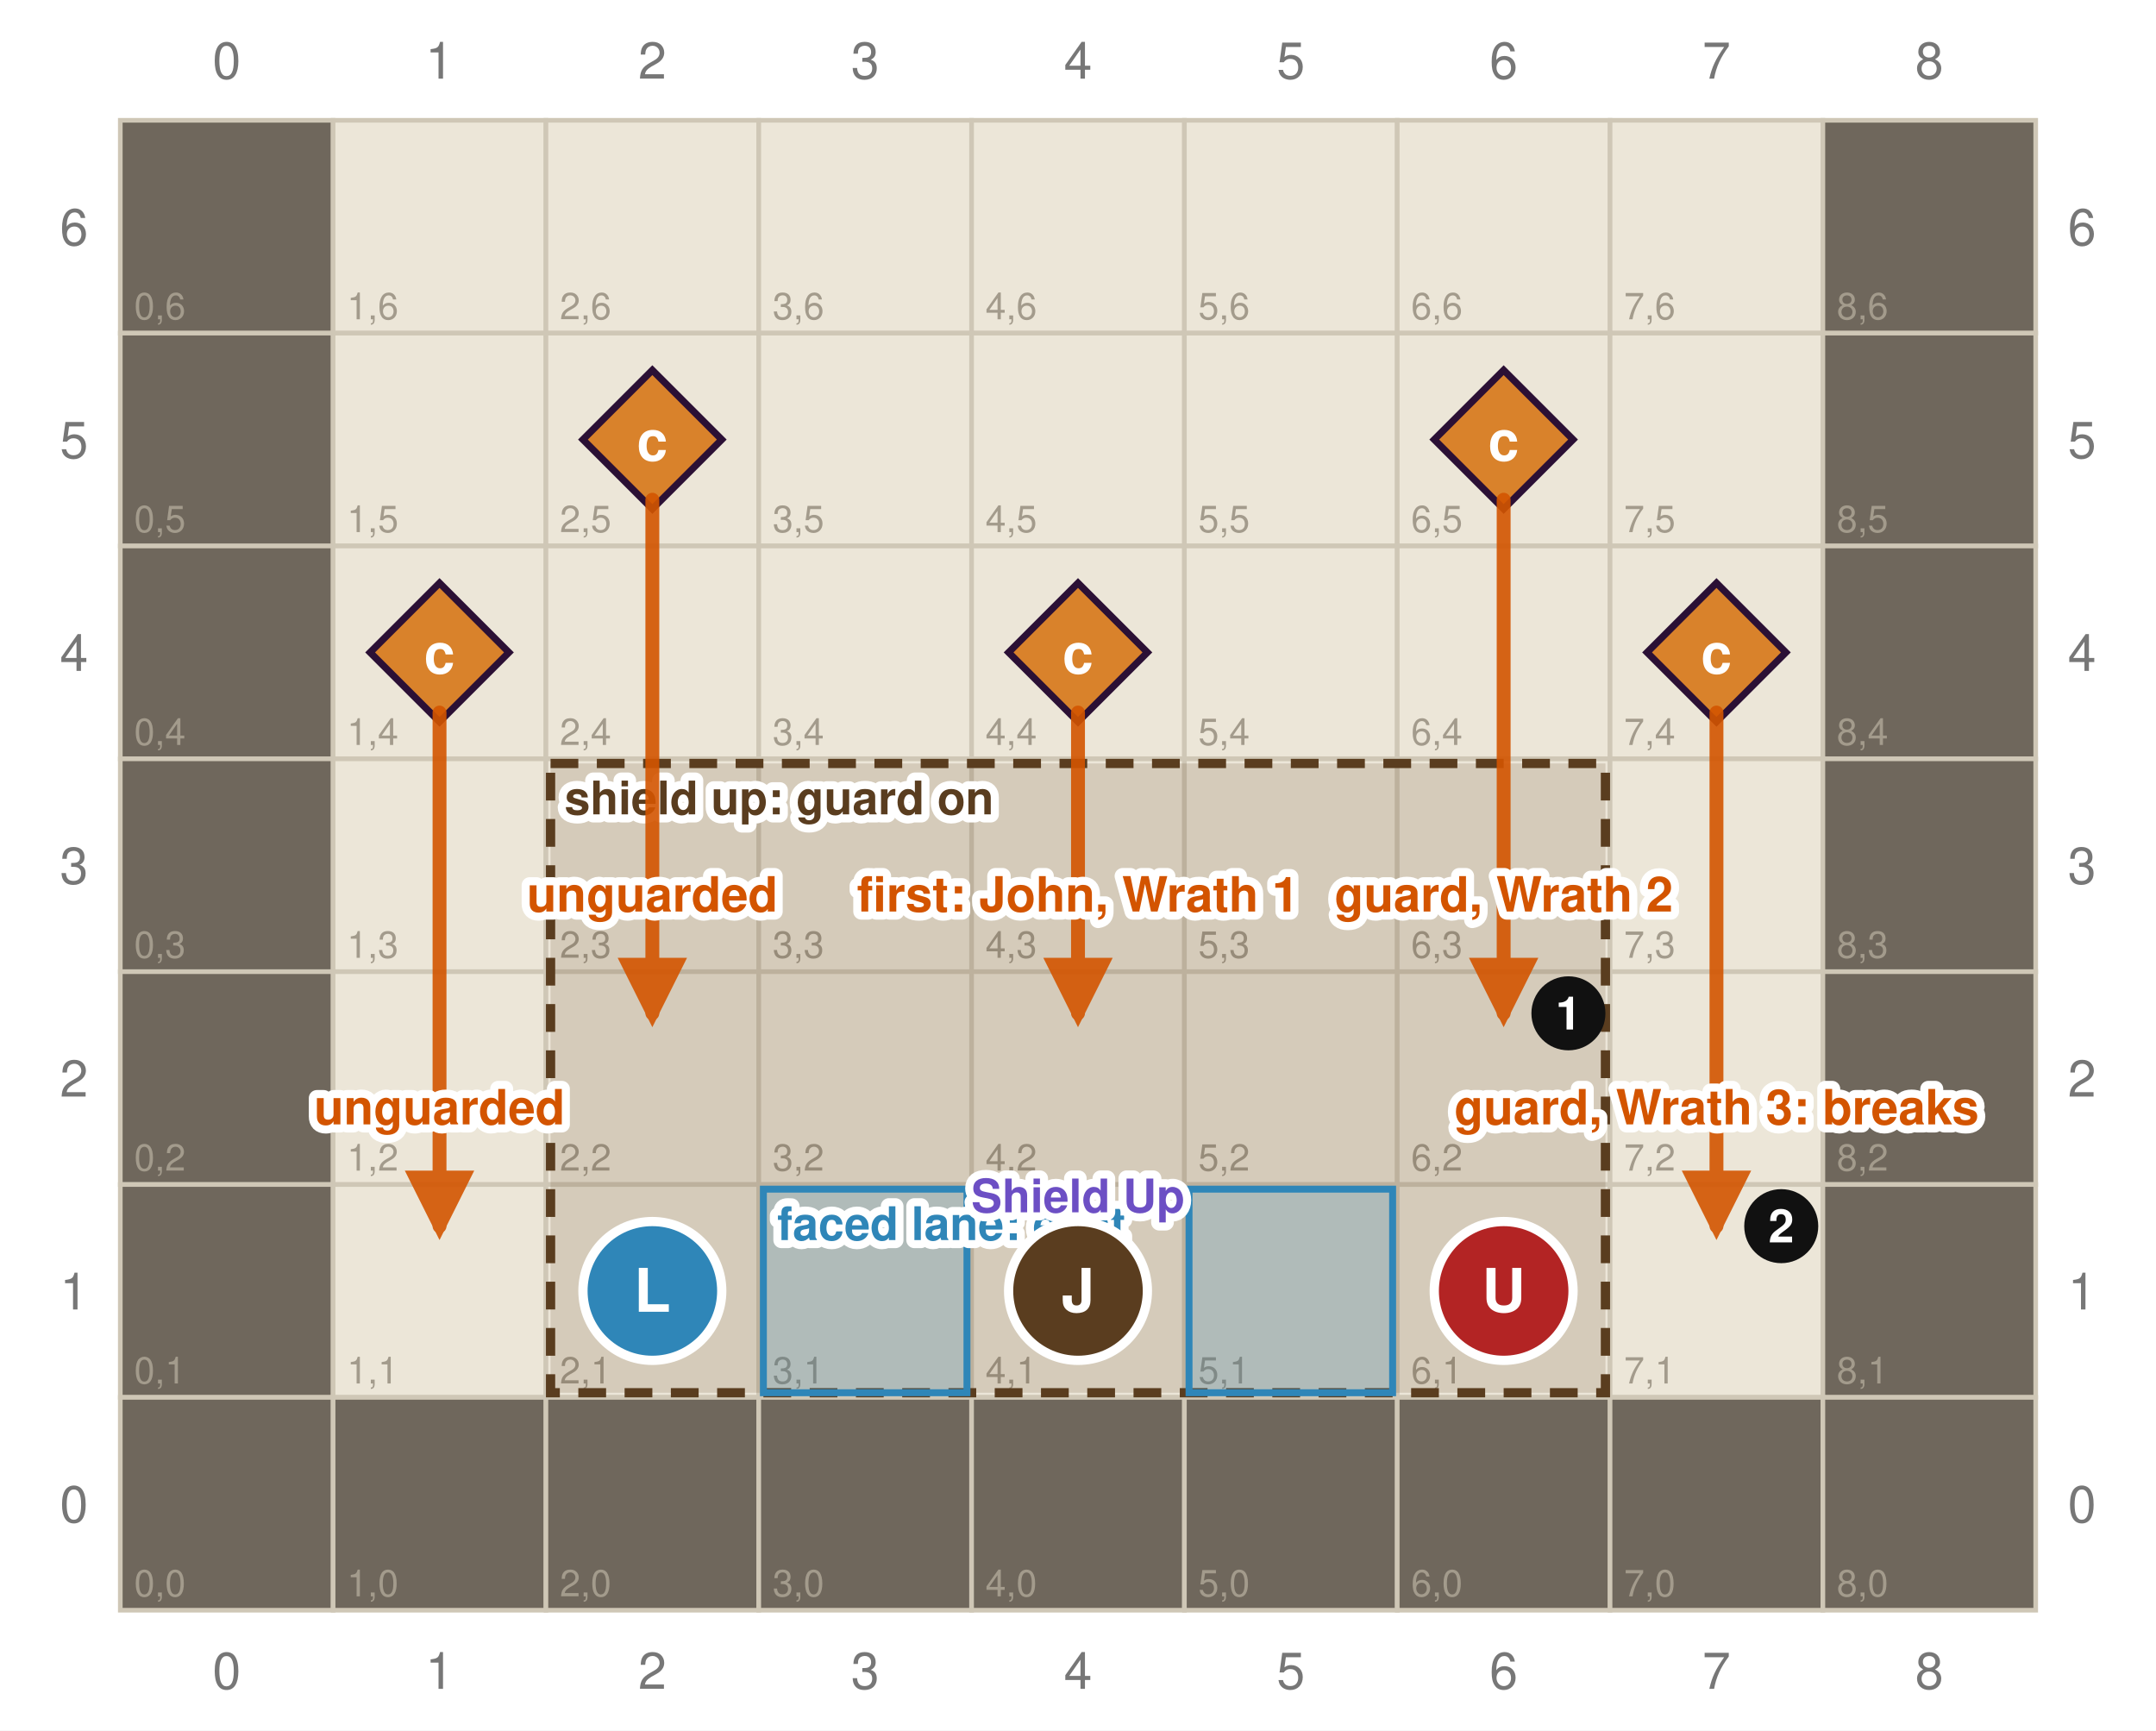
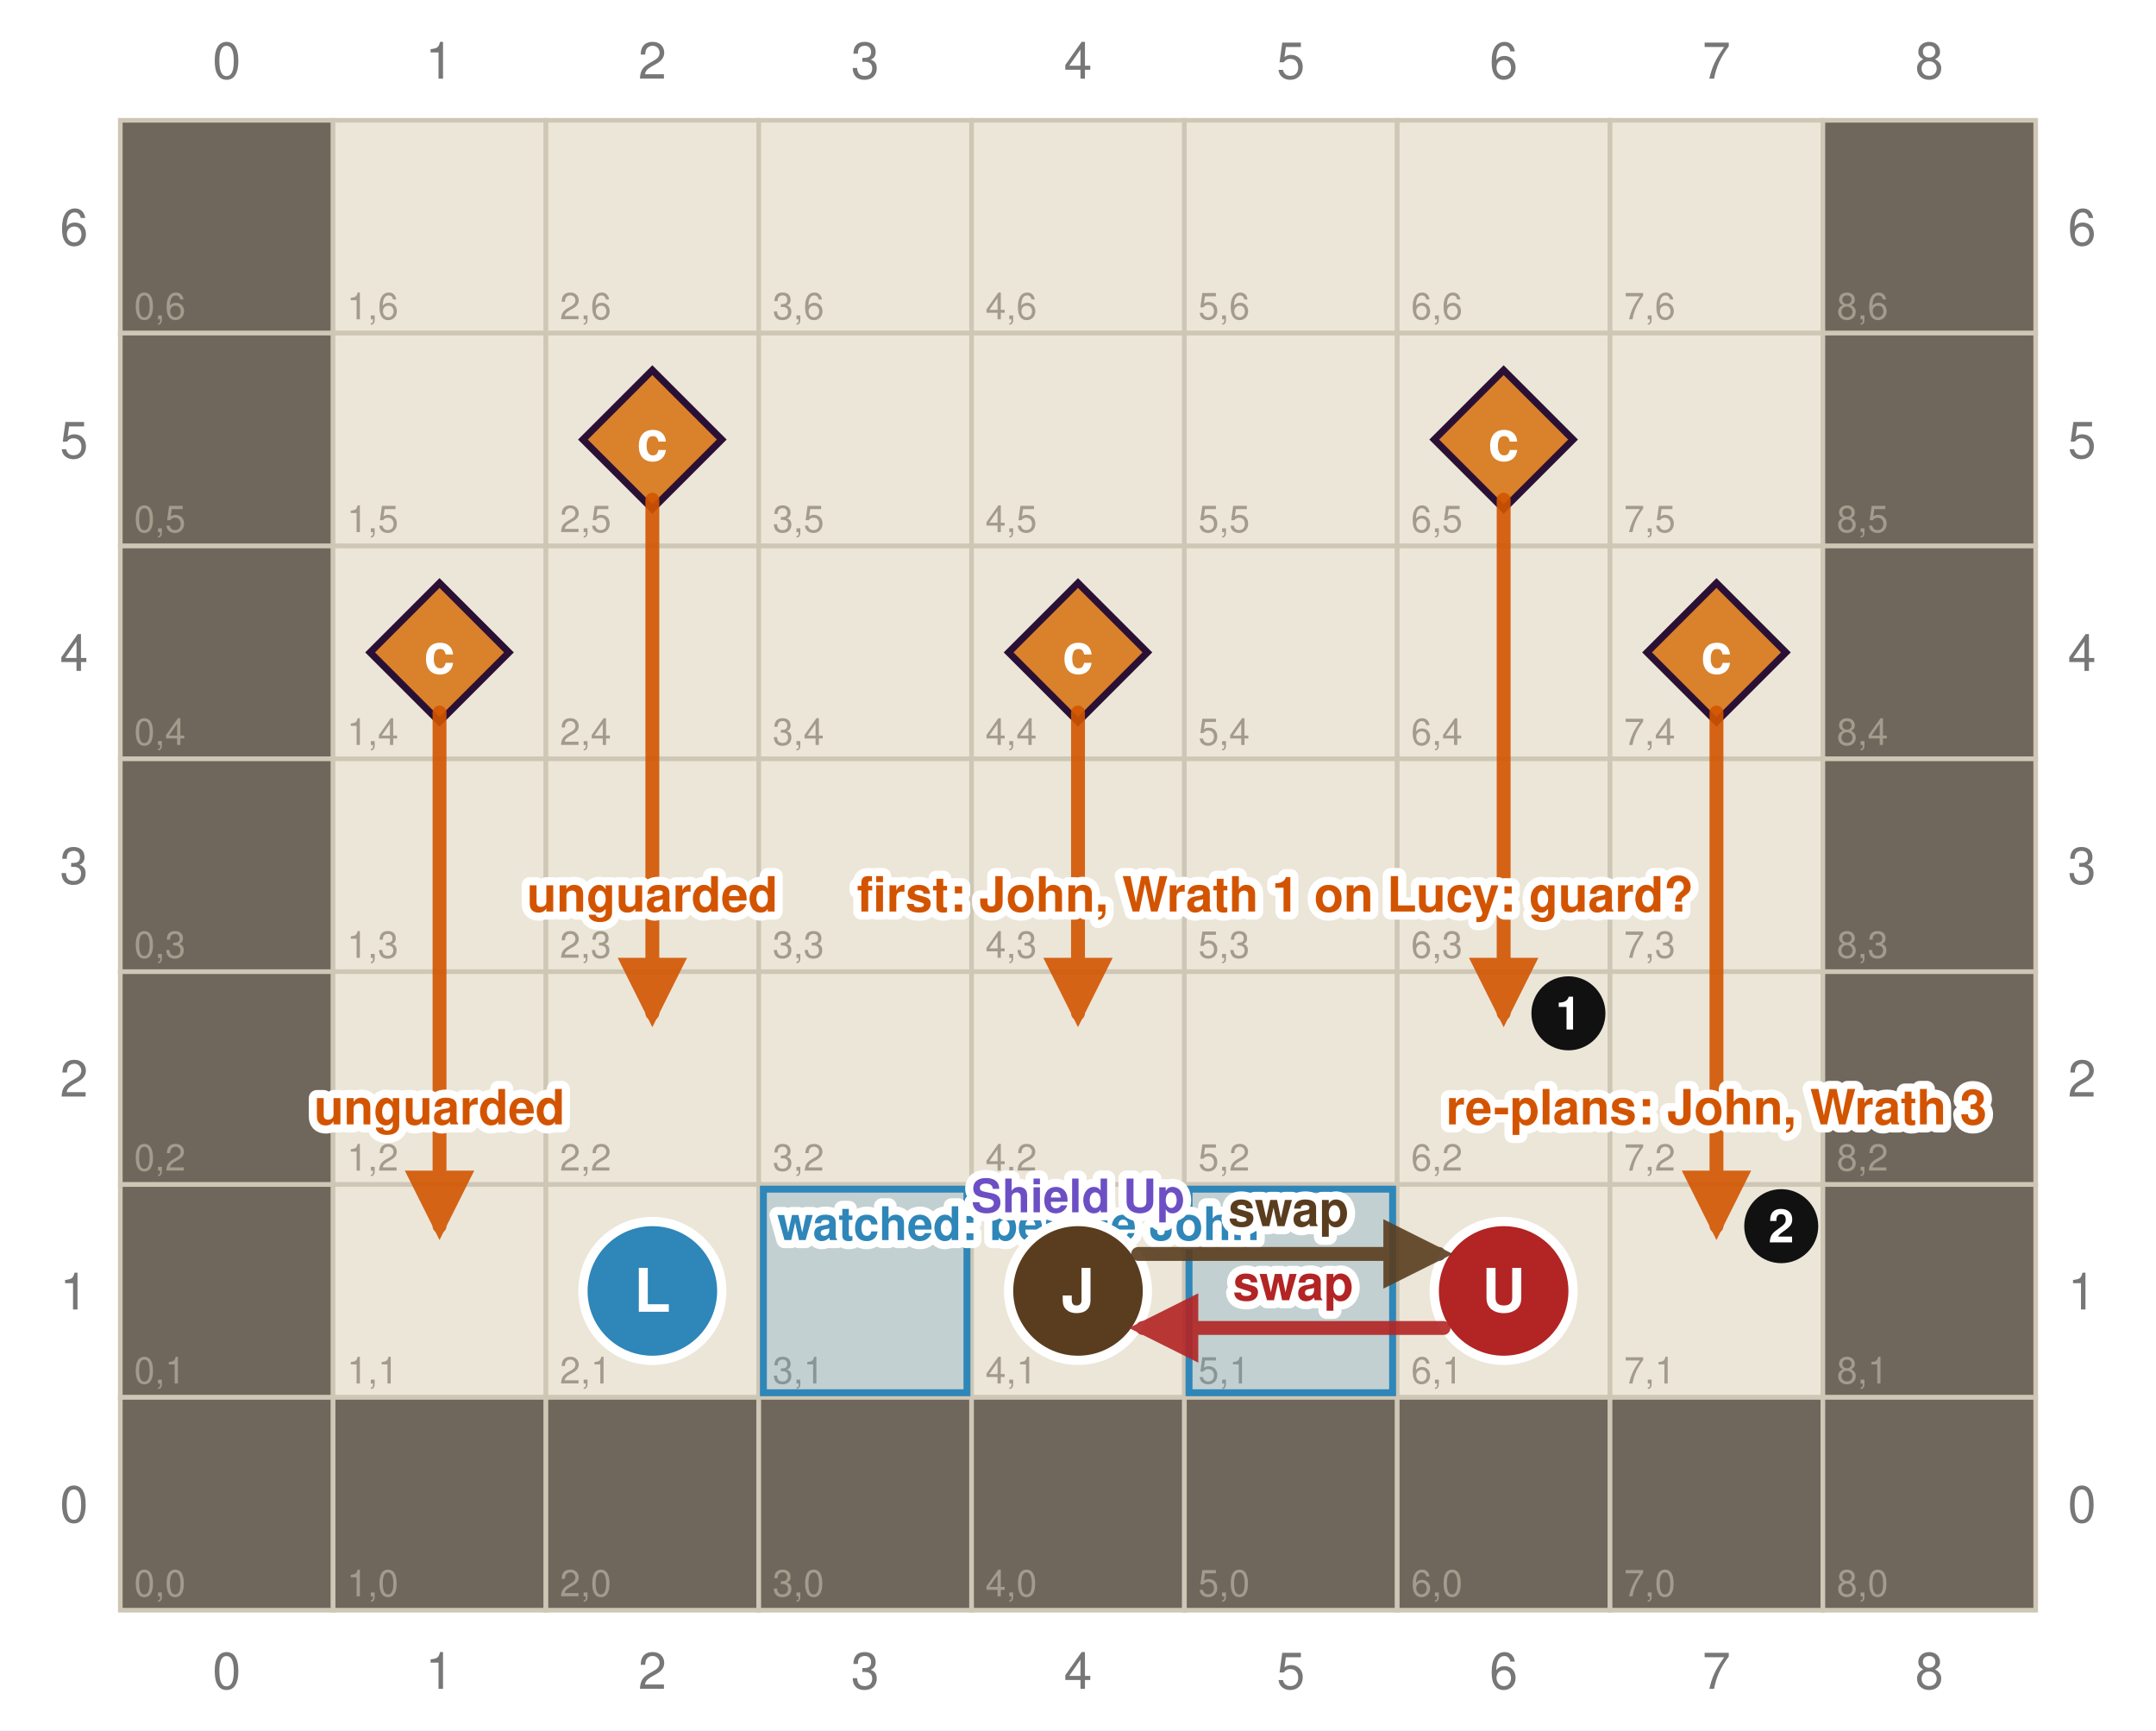
<svg xmlns="http://www.w3.org/2000/svg" viewBox="0 0 466 374" width="466" height="374">
  <defs>
    <marker id="ah" viewBox="0 0 10 10" refX="8" refY="5" markerWidth="5" markerHeight="5" orient="auto-start-reverse">
      <path d="M0,0 L10,5 L0,10 z" fill="context-stroke" />
    </marker>
    <pattern id="gap" width="8" height="8" patternUnits="userSpaceOnUse" patternTransform="rotate(45)">
      <line x1="0" y1="0" x2="0" y2="8" stroke="#c9c2b4" stroke-width="2" />
    </pattern>
  </defs>
  <rect width="466" height="374" fill="#ffffff" />
  <text x="49.0" y="17.0" font-size="11" text-anchor="middle" font-weight="normal" font-family="Segoe UI, Helvetica, Arial, sans-serif" fill="#777">0</text>
  <text x="49.0" y="365.0" font-size="11" text-anchor="middle" font-weight="normal" font-family="Segoe UI, Helvetica, Arial, sans-serif" fill="#777">0</text>
  <text x="95.0" y="17.0" font-size="11" text-anchor="middle" font-weight="normal" font-family="Segoe UI, Helvetica, Arial, sans-serif" fill="#777">1</text>
  <text x="95.0" y="365.0" font-size="11" text-anchor="middle" font-weight="normal" font-family="Segoe UI, Helvetica, Arial, sans-serif" fill="#777">1</text>
  <text x="141.0" y="17.0" font-size="11" text-anchor="middle" font-weight="normal" font-family="Segoe UI, Helvetica, Arial, sans-serif" fill="#777">2</text>
  <text x="141.0" y="365.0" font-size="11" text-anchor="middle" font-weight="normal" font-family="Segoe UI, Helvetica, Arial, sans-serif" fill="#777">2</text>
  <text x="187.0" y="17.0" font-size="11" text-anchor="middle" font-weight="normal" font-family="Segoe UI, Helvetica, Arial, sans-serif" fill="#777">3</text>
  <text x="187.0" y="365.0" font-size="11" text-anchor="middle" font-weight="normal" font-family="Segoe UI, Helvetica, Arial, sans-serif" fill="#777">3</text>
  <text x="233.0" y="17.0" font-size="11" text-anchor="middle" font-weight="normal" font-family="Segoe UI, Helvetica, Arial, sans-serif" fill="#777">4</text>
  <text x="233.0" y="365.0" font-size="11" text-anchor="middle" font-weight="normal" font-family="Segoe UI, Helvetica, Arial, sans-serif" fill="#777">4</text>
  <text x="279.0" y="17.0" font-size="11" text-anchor="middle" font-weight="normal" font-family="Segoe UI, Helvetica, Arial, sans-serif" fill="#777">5</text>
  <text x="279.0" y="365.0" font-size="11" text-anchor="middle" font-weight="normal" font-family="Segoe UI, Helvetica, Arial, sans-serif" fill="#777">5</text>
  <text x="325.0" y="17.0" font-size="11" text-anchor="middle" font-weight="normal" font-family="Segoe UI, Helvetica, Arial, sans-serif" fill="#777">6</text>
  <text x="325.0" y="365.0" font-size="11" text-anchor="middle" font-weight="normal" font-family="Segoe UI, Helvetica, Arial, sans-serif" fill="#777">6</text>
  <text x="371.0" y="17.0" font-size="11" text-anchor="middle" font-weight="normal" font-family="Segoe UI, Helvetica, Arial, sans-serif" fill="#777">7</text>
  <text x="371.0" y="365.0" font-size="11" text-anchor="middle" font-weight="normal" font-family="Segoe UI, Helvetica, Arial, sans-serif" fill="#777">7</text>
  <text x="417.0" y="17.0" font-size="11" text-anchor="middle" font-weight="normal" font-family="Segoe UI, Helvetica, Arial, sans-serif" fill="#777">8</text>
  <text x="417.0" y="365.0" font-size="11" text-anchor="middle" font-weight="normal" font-family="Segoe UI, Helvetica, Arial, sans-serif" fill="#777">8</text>
  <text x="16.0" y="329.0" font-size="11" text-anchor="middle" font-weight="normal" font-family="Segoe UI, Helvetica, Arial, sans-serif" fill="#777">0</text>
  <text x="450.0" y="329.0" font-size="11" text-anchor="middle" font-weight="normal" font-family="Segoe UI, Helvetica, Arial, sans-serif" fill="#777">0</text>
  <text x="16.0" y="283.0" font-size="11" text-anchor="middle" font-weight="normal" font-family="Segoe UI, Helvetica, Arial, sans-serif" fill="#777">1</text>
  <text x="450.0" y="283.0" font-size="11" text-anchor="middle" font-weight="normal" font-family="Segoe UI, Helvetica, Arial, sans-serif" fill="#777">1</text>
  <text x="16.0" y="237.0" font-size="11" text-anchor="middle" font-weight="normal" font-family="Segoe UI, Helvetica, Arial, sans-serif" fill="#777">2</text>
  <text x="450.0" y="237.0" font-size="11" text-anchor="middle" font-weight="normal" font-family="Segoe UI, Helvetica, Arial, sans-serif" fill="#777">2</text>
  <text x="16.0" y="191.0" font-size="11" text-anchor="middle" font-weight="normal" font-family="Segoe UI, Helvetica, Arial, sans-serif" fill="#777">3</text>
  <text x="450.0" y="191.0" font-size="11" text-anchor="middle" font-weight="normal" font-family="Segoe UI, Helvetica, Arial, sans-serif" fill="#777">3</text>
  <text x="16.0" y="145.0" font-size="11" text-anchor="middle" font-weight="normal" font-family="Segoe UI, Helvetica, Arial, sans-serif" fill="#777">4</text>
  <text x="450.0" y="145.0" font-size="11" text-anchor="middle" font-weight="normal" font-family="Segoe UI, Helvetica, Arial, sans-serif" fill="#777">4</text>
  <text x="16.0" y="99.0" font-size="11" text-anchor="middle" font-weight="normal" font-family="Segoe UI, Helvetica, Arial, sans-serif" fill="#777">5</text>
  <text x="450.0" y="99.0" font-size="11" text-anchor="middle" font-weight="normal" font-family="Segoe UI, Helvetica, Arial, sans-serif" fill="#777">5</text>
  <text x="16.0" y="53.0" font-size="11" text-anchor="middle" font-weight="normal" font-family="Segoe UI, Helvetica, Arial, sans-serif" fill="#777">6</text>
  <text x="450.0" y="53.0" font-size="11" text-anchor="middle" font-weight="normal" font-family="Segoe UI, Helvetica, Arial, sans-serif" fill="#777">6</text>
  <g>
    <rect x="26" y="26" width="46" height="46" fill="#6f675c" stroke="#cfc7b6" stroke-width="1" />
  </g>
  <text x="29.0" y="69.0" font-size="8" text-anchor="start" font-weight="normal" font-family="Segoe UI, Helvetica, Arial, sans-serif" fill="#a39b8c">0,6</text>
  <g>
    <rect x="72" y="26" width="46" height="46" fill="#ece6d8" stroke="#cfc7b6" stroke-width="1" />
  </g>
  <text x="75.0" y="69.0" font-size="8" text-anchor="start" font-weight="normal" font-family="Segoe UI, Helvetica, Arial, sans-serif" fill="#a39b8c">1,6</text>
  <g>
    <rect x="118" y="26" width="46" height="46" fill="#ece6d8" stroke="#cfc7b6" stroke-width="1" />
  </g>
  <text x="121.0" y="69.0" font-size="8" text-anchor="start" font-weight="normal" font-family="Segoe UI, Helvetica, Arial, sans-serif" fill="#a39b8c">2,6</text>
  <g>
    <rect x="164" y="26" width="46" height="46" fill="#ece6d8" stroke="#cfc7b6" stroke-width="1" />
  </g>
  <text x="167.0" y="69.0" font-size="8" text-anchor="start" font-weight="normal" font-family="Segoe UI, Helvetica, Arial, sans-serif" fill="#a39b8c">3,6</text>
  <g>
    <rect x="210" y="26" width="46" height="46" fill="#ece6d8" stroke="#cfc7b6" stroke-width="1" />
  </g>
  <text x="213.0" y="69.0" font-size="8" text-anchor="start" font-weight="normal" font-family="Segoe UI, Helvetica, Arial, sans-serif" fill="#a39b8c">4,6</text>
  <g>
    <rect x="256" y="26" width="46" height="46" fill="#ece6d8" stroke="#cfc7b6" stroke-width="1" />
  </g>
  <text x="259.0" y="69.0" font-size="8" text-anchor="start" font-weight="normal" font-family="Segoe UI, Helvetica, Arial, sans-serif" fill="#a39b8c">5,6</text>
  <g>
    <rect x="302" y="26" width="46" height="46" fill="#ece6d8" stroke="#cfc7b6" stroke-width="1" />
  </g>
  <text x="305.0" y="69.0" font-size="8" text-anchor="start" font-weight="normal" font-family="Segoe UI, Helvetica, Arial, sans-serif" fill="#a39b8c">6,6</text>
  <g>
    <rect x="348" y="26" width="46" height="46" fill="#ece6d8" stroke="#cfc7b6" stroke-width="1" />
  </g>
  <text x="351.0" y="69.0" font-size="8" text-anchor="start" font-weight="normal" font-family="Segoe UI, Helvetica, Arial, sans-serif" fill="#a39b8c">7,6</text>
  <g>
    <rect x="394" y="26" width="46" height="46" fill="#6f675c" stroke="#cfc7b6" stroke-width="1" />
  </g>
  <text x="397.0" y="69.0" font-size="8" text-anchor="start" font-weight="normal" font-family="Segoe UI, Helvetica, Arial, sans-serif" fill="#a39b8c">8,6</text>
  <g>
    <rect x="26" y="72" width="46" height="46" fill="#6f675c" stroke="#cfc7b6" stroke-width="1" />
  </g>
  <text x="29.0" y="115.0" font-size="8" text-anchor="start" font-weight="normal" font-family="Segoe UI, Helvetica, Arial, sans-serif" fill="#a39b8c">0,5</text>
  <g>
    <rect x="72" y="72" width="46" height="46" fill="#ece6d8" stroke="#cfc7b6" stroke-width="1" />
  </g>
  <text x="75.0" y="115.0" font-size="8" text-anchor="start" font-weight="normal" font-family="Segoe UI, Helvetica, Arial, sans-serif" fill="#a39b8c">1,5</text>
  <g>
    <rect x="118" y="72" width="46" height="46" fill="#ece6d8" stroke="#cfc7b6" stroke-width="1" />
  </g>
  <text x="121.0" y="115.0" font-size="8" text-anchor="start" font-weight="normal" font-family="Segoe UI, Helvetica, Arial, sans-serif" fill="#a39b8c">2,5</text>
  <g>
    <rect x="164" y="72" width="46" height="46" fill="#ece6d8" stroke="#cfc7b6" stroke-width="1" />
  </g>
  <text x="167.0" y="115.0" font-size="8" text-anchor="start" font-weight="normal" font-family="Segoe UI, Helvetica, Arial, sans-serif" fill="#a39b8c">3,5</text>
  <g>
    <rect x="210" y="72" width="46" height="46" fill="#ece6d8" stroke="#cfc7b6" stroke-width="1" />
  </g>
  <text x="213.0" y="115.0" font-size="8" text-anchor="start" font-weight="normal" font-family="Segoe UI, Helvetica, Arial, sans-serif" fill="#a39b8c">4,5</text>
  <g>
    <rect x="256" y="72" width="46" height="46" fill="#ece6d8" stroke="#cfc7b6" stroke-width="1" />
  </g>
  <text x="259.0" y="115.0" font-size="8" text-anchor="start" font-weight="normal" font-family="Segoe UI, Helvetica, Arial, sans-serif" fill="#a39b8c">5,5</text>
  <g>
    <rect x="302" y="72" width="46" height="46" fill="#ece6d8" stroke="#cfc7b6" stroke-width="1" />
  </g>
  <text x="305.0" y="115.0" font-size="8" text-anchor="start" font-weight="normal" font-family="Segoe UI, Helvetica, Arial, sans-serif" fill="#a39b8c">6,5</text>
  <g>
    <rect x="348" y="72" width="46" height="46" fill="#ece6d8" stroke="#cfc7b6" stroke-width="1" />
  </g>
  <text x="351.0" y="115.0" font-size="8" text-anchor="start" font-weight="normal" font-family="Segoe UI, Helvetica, Arial, sans-serif" fill="#a39b8c">7,5</text>
  <g>
    <rect x="394" y="72" width="46" height="46" fill="#6f675c" stroke="#cfc7b6" stroke-width="1" />
  </g>
  <text x="397.0" y="115.0" font-size="8" text-anchor="start" font-weight="normal" font-family="Segoe UI, Helvetica, Arial, sans-serif" fill="#a39b8c">8,5</text>
  <g>
    <rect x="26" y="118" width="46" height="46" fill="#6f675c" stroke="#cfc7b6" stroke-width="1" />
  </g>
  <text x="29.0" y="161.0" font-size="8" text-anchor="start" font-weight="normal" font-family="Segoe UI, Helvetica, Arial, sans-serif" fill="#a39b8c">0,4</text>
  <g>
    <rect x="72" y="118" width="46" height="46" fill="#ece6d8" stroke="#cfc7b6" stroke-width="1" />
  </g>
  <text x="75.0" y="161.0" font-size="8" text-anchor="start" font-weight="normal" font-family="Segoe UI, Helvetica, Arial, sans-serif" fill="#a39b8c">1,4</text>
  <g>
    <rect x="118" y="118" width="46" height="46" fill="#ece6d8" stroke="#cfc7b6" stroke-width="1" />
  </g>
  <text x="121.0" y="161.0" font-size="8" text-anchor="start" font-weight="normal" font-family="Segoe UI, Helvetica, Arial, sans-serif" fill="#a39b8c">2,4</text>
  <g>
    <rect x="164" y="118" width="46" height="46" fill="#ece6d8" stroke="#cfc7b6" stroke-width="1" />
  </g>
  <text x="167.0" y="161.0" font-size="8" text-anchor="start" font-weight="normal" font-family="Segoe UI, Helvetica, Arial, sans-serif" fill="#a39b8c">3,4</text>
  <g>
    <rect x="210" y="118" width="46" height="46" fill="#ece6d8" stroke="#cfc7b6" stroke-width="1" />
  </g>
  <text x="213.0" y="161.0" font-size="8" text-anchor="start" font-weight="normal" font-family="Segoe UI, Helvetica, Arial, sans-serif" fill="#a39b8c">4,4</text>
  <g>
    <rect x="256" y="118" width="46" height="46" fill="#ece6d8" stroke="#cfc7b6" stroke-width="1" />
  </g>
  <text x="259.0" y="161.0" font-size="8" text-anchor="start" font-weight="normal" font-family="Segoe UI, Helvetica, Arial, sans-serif" fill="#a39b8c">5,4</text>
  <g>
    <rect x="302" y="118" width="46" height="46" fill="#ece6d8" stroke="#cfc7b6" stroke-width="1" />
  </g>
  <text x="305.0" y="161.0" font-size="8" text-anchor="start" font-weight="normal" font-family="Segoe UI, Helvetica, Arial, sans-serif" fill="#a39b8c">6,4</text>
  <g>
    <rect x="348" y="118" width="46" height="46" fill="#ece6d8" stroke="#cfc7b6" stroke-width="1" />
  </g>
  <text x="351.0" y="161.0" font-size="8" text-anchor="start" font-weight="normal" font-family="Segoe UI, Helvetica, Arial, sans-serif" fill="#a39b8c">7,4</text>
  <g>
    <rect x="394" y="118" width="46" height="46" fill="#6f675c" stroke="#cfc7b6" stroke-width="1" />
  </g>
  <text x="397.0" y="161.0" font-size="8" text-anchor="start" font-weight="normal" font-family="Segoe UI, Helvetica, Arial, sans-serif" fill="#a39b8c">8,4</text>
  <g>
    <rect x="26" y="164" width="46" height="46" fill="#6f675c" stroke="#cfc7b6" stroke-width="1" />
  </g>
  <text x="29.0" y="207.0" font-size="8" text-anchor="start" font-weight="normal" font-family="Segoe UI, Helvetica, Arial, sans-serif" fill="#a39b8c">0,3</text>
  <g>
    <rect x="72" y="164" width="46" height="46" fill="#ece6d8" stroke="#cfc7b6" stroke-width="1" />
  </g>
  <text x="75.0" y="207.0" font-size="8" text-anchor="start" font-weight="normal" font-family="Segoe UI, Helvetica, Arial, sans-serif" fill="#a39b8c">1,3</text>
  <g>
    <rect x="118" y="164" width="46" height="46" fill="#ece6d8" stroke="#cfc7b6" stroke-width="1" />
  </g>
  <text x="121.0" y="207.0" font-size="8" text-anchor="start" font-weight="normal" font-family="Segoe UI, Helvetica, Arial, sans-serif" fill="#a39b8c">2,3</text>
  <g>
    <rect x="164" y="164" width="46" height="46" fill="#ece6d8" stroke="#cfc7b6" stroke-width="1" />
  </g>
  <text x="167.0" y="207.0" font-size="8" text-anchor="start" font-weight="normal" font-family="Segoe UI, Helvetica, Arial, sans-serif" fill="#a39b8c">3,3</text>
  <g>
    <rect x="210" y="164" width="46" height="46" fill="#ece6d8" stroke="#cfc7b6" stroke-width="1" />
  </g>
  <text x="213.0" y="207.0" font-size="8" text-anchor="start" font-weight="normal" font-family="Segoe UI, Helvetica, Arial, sans-serif" fill="#a39b8c">4,3</text>
  <g>
    <rect x="256" y="164" width="46" height="46" fill="#ece6d8" stroke="#cfc7b6" stroke-width="1" />
  </g>
  <text x="259.0" y="207.0" font-size="8" text-anchor="start" font-weight="normal" font-family="Segoe UI, Helvetica, Arial, sans-serif" fill="#a39b8c">5,3</text>
  <g>
    <rect x="302" y="164" width="46" height="46" fill="#ece6d8" stroke="#cfc7b6" stroke-width="1" />
  </g>
  <text x="305.0" y="207.0" font-size="8" text-anchor="start" font-weight="normal" font-family="Segoe UI, Helvetica, Arial, sans-serif" fill="#a39b8c">6,3</text>
  <g>
    <rect x="348" y="164" width="46" height="46" fill="#ece6d8" stroke="#cfc7b6" stroke-width="1" />
  </g>
  <text x="351.0" y="207.0" font-size="8" text-anchor="start" font-weight="normal" font-family="Segoe UI, Helvetica, Arial, sans-serif" fill="#a39b8c">7,3</text>
  <g>
    <rect x="394" y="164" width="46" height="46" fill="#6f675c" stroke="#cfc7b6" stroke-width="1" />
  </g>
  <text x="397.0" y="207.0" font-size="8" text-anchor="start" font-weight="normal" font-family="Segoe UI, Helvetica, Arial, sans-serif" fill="#a39b8c">8,3</text>
  <g>
    <rect x="26" y="210" width="46" height="46" fill="#6f675c" stroke="#cfc7b6" stroke-width="1" />
  </g>
  <text x="29.0" y="253.0" font-size="8" text-anchor="start" font-weight="normal" font-family="Segoe UI, Helvetica, Arial, sans-serif" fill="#a39b8c">0,2</text>
  <g>
    <rect x="72" y="210" width="46" height="46" fill="#ece6d8" stroke="#cfc7b6" stroke-width="1" />
  </g>
  <text x="75.0" y="253.0" font-size="8" text-anchor="start" font-weight="normal" font-family="Segoe UI, Helvetica, Arial, sans-serif" fill="#a39b8c">1,2</text>
  <g>
    <rect x="118" y="210" width="46" height="46" fill="#ece6d8" stroke="#cfc7b6" stroke-width="1" />
  </g>
  <text x="121.0" y="253.0" font-size="8" text-anchor="start" font-weight="normal" font-family="Segoe UI, Helvetica, Arial, sans-serif" fill="#a39b8c">2,2</text>
  <g>
    <rect x="164" y="210" width="46" height="46" fill="#ece6d8" stroke="#cfc7b6" stroke-width="1" />
  </g>
  <text x="167.0" y="253.0" font-size="8" text-anchor="start" font-weight="normal" font-family="Segoe UI, Helvetica, Arial, sans-serif" fill="#a39b8c">3,2</text>
  <g>
    <rect x="210" y="210" width="46" height="46" fill="#ece6d8" stroke="#cfc7b6" stroke-width="1" />
  </g>
  <text x="213.0" y="253.0" font-size="8" text-anchor="start" font-weight="normal" font-family="Segoe UI, Helvetica, Arial, sans-serif" fill="#a39b8c">4,2</text>
  <g>
    <rect x="256" y="210" width="46" height="46" fill="#ece6d8" stroke="#cfc7b6" stroke-width="1" />
  </g>
  <text x="259.0" y="253.0" font-size="8" text-anchor="start" font-weight="normal" font-family="Segoe UI, Helvetica, Arial, sans-serif" fill="#a39b8c">5,2</text>
  <g>
    <rect x="302" y="210" width="46" height="46" fill="#ece6d8" stroke="#cfc7b6" stroke-width="1" />
  </g>
  <text x="305.0" y="253.0" font-size="8" text-anchor="start" font-weight="normal" font-family="Segoe UI, Helvetica, Arial, sans-serif" fill="#a39b8c">6,2</text>
  <g>
    <rect x="348" y="210" width="46" height="46" fill="#ece6d8" stroke="#cfc7b6" stroke-width="1" />
  </g>
  <text x="351.0" y="253.0" font-size="8" text-anchor="start" font-weight="normal" font-family="Segoe UI, Helvetica, Arial, sans-serif" fill="#a39b8c">7,2</text>
  <g>
    <rect x="394" y="210" width="46" height="46" fill="#6f675c" stroke="#cfc7b6" stroke-width="1" />
  </g>
  <text x="397.0" y="253.0" font-size="8" text-anchor="start" font-weight="normal" font-family="Segoe UI, Helvetica, Arial, sans-serif" fill="#a39b8c">8,2</text>
  <g>
    <rect x="26" y="256" width="46" height="46" fill="#6f675c" stroke="#cfc7b6" stroke-width="1" />
  </g>
  <text x="29.0" y="299.0" font-size="8" text-anchor="start" font-weight="normal" font-family="Segoe UI, Helvetica, Arial, sans-serif" fill="#a39b8c">0,1</text>
  <g>
    <rect x="72" y="256" width="46" height="46" fill="#ece6d8" stroke="#cfc7b6" stroke-width="1" />
  </g>
  <text x="75.0" y="299.0" font-size="8" text-anchor="start" font-weight="normal" font-family="Segoe UI, Helvetica, Arial, sans-serif" fill="#a39b8c">1,1</text>
  <g>
    <rect x="118" y="256" width="46" height="46" fill="#ece6d8" stroke="#cfc7b6" stroke-width="1" />
  </g>
  <text x="121.0" y="299.0" font-size="8" text-anchor="start" font-weight="normal" font-family="Segoe UI, Helvetica, Arial, sans-serif" fill="#a39b8c">2,1</text>
  <g>
    <rect x="164" y="256" width="46" height="46" fill="#ece6d8" stroke="#cfc7b6" stroke-width="1" />
  </g>
  <text x="167.0" y="299.0" font-size="8" text-anchor="start" font-weight="normal" font-family="Segoe UI, Helvetica, Arial, sans-serif" fill="#a39b8c">3,1</text>
  <g>
    <rect x="210" y="256" width="46" height="46" fill="#ece6d8" stroke="#cfc7b6" stroke-width="1" />
  </g>
  <text x="213.0" y="299.0" font-size="8" text-anchor="start" font-weight="normal" font-family="Segoe UI, Helvetica, Arial, sans-serif" fill="#a39b8c">4,1</text>
  <g>
    <rect x="256" y="256" width="46" height="46" fill="#ece6d8" stroke="#cfc7b6" stroke-width="1" />
  </g>
  <text x="259.0" y="299.0" font-size="8" text-anchor="start" font-weight="normal" font-family="Segoe UI, Helvetica, Arial, sans-serif" fill="#a39b8c">5,1</text>
  <g>
    <rect x="302" y="256" width="46" height="46" fill="#ece6d8" stroke="#cfc7b6" stroke-width="1" />
  </g>
  <text x="305.0" y="299.0" font-size="8" text-anchor="start" font-weight="normal" font-family="Segoe UI, Helvetica, Arial, sans-serif" fill="#a39b8c">6,1</text>
  <g>
    <rect x="348" y="256" width="46" height="46" fill="#ece6d8" stroke="#cfc7b6" stroke-width="1" />
  </g>
  <text x="351.0" y="299.0" font-size="8" text-anchor="start" font-weight="normal" font-family="Segoe UI, Helvetica, Arial, sans-serif" fill="#a39b8c">7,1</text>
  <g>
    <rect x="394" y="256" width="46" height="46" fill="#6f675c" stroke="#cfc7b6" stroke-width="1" />
  </g>
  <text x="397.0" y="299.0" font-size="8" text-anchor="start" font-weight="normal" font-family="Segoe UI, Helvetica, Arial, sans-serif" fill="#a39b8c">8,1</text>
  <g>
    <rect x="26" y="302" width="46" height="46" fill="#6f675c" stroke="#cfc7b6" stroke-width="1" />
  </g>
  <text x="29.0" y="345.0" font-size="8" text-anchor="start" font-weight="normal" font-family="Segoe UI, Helvetica, Arial, sans-serif" fill="#a39b8c">0,0</text>
  <g>
    <rect x="72" y="302" width="46" height="46" fill="#6f675c" stroke="#cfc7b6" stroke-width="1" />
  </g>
  <text x="75.0" y="345.0" font-size="8" text-anchor="start" font-weight="normal" font-family="Segoe UI, Helvetica, Arial, sans-serif" fill="#a39b8c">1,0</text>
  <g>
    <rect x="118" y="302" width="46" height="46" fill="#6f675c" stroke="#cfc7b6" stroke-width="1" />
  </g>
  <text x="121.0" y="345.0" font-size="8" text-anchor="start" font-weight="normal" font-family="Segoe UI, Helvetica, Arial, sans-serif" fill="#a39b8c">2,0</text>
  <g>
    <rect x="164" y="302" width="46" height="46" fill="#6f675c" stroke="#cfc7b6" stroke-width="1" />
  </g>
  <text x="167.0" y="345.0" font-size="8" text-anchor="start" font-weight="normal" font-family="Segoe UI, Helvetica, Arial, sans-serif" fill="#a39b8c">3,0</text>
  <g>
    <rect x="210" y="302" width="46" height="46" fill="#6f675c" stroke="#cfc7b6" stroke-width="1" />
  </g>
  <text x="213.0" y="345.0" font-size="8" text-anchor="start" font-weight="normal" font-family="Segoe UI, Helvetica, Arial, sans-serif" fill="#a39b8c">4,0</text>
  <g>
    <rect x="256" y="302" width="46" height="46" fill="#6f675c" stroke="#cfc7b6" stroke-width="1" />
  </g>
  <text x="259.0" y="345.0" font-size="8" text-anchor="start" font-weight="normal" font-family="Segoe UI, Helvetica, Arial, sans-serif" fill="#a39b8c">5,0</text>
  <g>
    <rect x="302" y="302" width="46" height="46" fill="#6f675c" stroke="#cfc7b6" stroke-width="1" />
  </g>
  <text x="305.0" y="345.0" font-size="8" text-anchor="start" font-weight="normal" font-family="Segoe UI, Helvetica, Arial, sans-serif" fill="#a39b8c">6,0</text>
  <g>
    <rect x="348" y="302" width="46" height="46" fill="#6f675c" stroke="#cfc7b6" stroke-width="1" />
  </g>
  <text x="351.0" y="345.0" font-size="8" text-anchor="start" font-weight="normal" font-family="Segoe UI, Helvetica, Arial, sans-serif" fill="#a39b8c">7,0</text>
  <g>
    <rect x="394" y="302" width="46" height="46" fill="#6f675c" stroke="#cfc7b6" stroke-width="1" />
  </g>
  <text x="397.0" y="345.0" font-size="8" text-anchor="start" font-weight="normal" font-family="Segoe UI, Helvetica, Arial, sans-serif" fill="#a39b8c">8,0</text>
-   <rect x="119" y="165" width="228" height="136" fill="#5a3d1f" fill-opacity="0.16" stroke="#5a3d1f" stroke-width="2" stroke-dasharray="6 4" />
-   <text x="122.0" y="176.0" font-size="10" text-anchor="start" font-weight="bold" font-family="Segoe UI, Helvetica, Arial, sans-serif" fill="#ffffff" stroke="#ffffff" stroke-width="3.5" stroke-linejoin="round">shield up: guard on</text>
-   <text x="122.0" y="176.0" font-size="10" text-anchor="start" font-weight="bold" font-family="Segoe UI, Helvetica, Arial, sans-serif" fill="#5a3d1f">shield up: guard on</text>
  <rect x="165" y="257" width="44" height="44" fill="#2f86b8" fill-opacity="0.22" stroke="#2f86b8" stroke-width="1.5" />
  <rect x="257" y="257" width="44" height="44" fill="#2f86b8" fill-opacity="0.22" stroke="#2f86b8" stroke-width="1.5" />
-   <text x="168.0" y="268.0" font-size="10" text-anchor="start" font-weight="bold" font-family="Segoe UI, Helvetica, Arial, sans-serif" fill="#ffffff" stroke="#ffffff" stroke-width="3.5" stroke-linejoin="round">faced lane: east</text>
-   <text x="168.0" y="268.0" font-size="10" text-anchor="start" font-weight="bold" font-family="Segoe UI, Helvetica, Arial, sans-serif" fill="#2f86b8">faced lane: east</text>
+   <text x="168.0" y="268.0" font-size="10" text-anchor="start" font-weight="bold" font-family="Segoe UI, Helvetica, Arial, sans-serif" fill="#ffffff" stroke="#ffffff" stroke-width="3.5" stroke-linejoin="round">watched: beside John</text>
+   <text x="168.0" y="268.0" font-size="10" text-anchor="start" font-weight="bold" font-family="Segoe UI, Helvetica, Arial, sans-serif" fill="#2f86b8">watched: beside John</text>
  <g>
    <path d="M141.0,80.0 L156.0,95.0 L141.0,110.0 L126.0,95.0 z" fill="#d9822b" stroke="#2b1035" stroke-width="1.5" />
  </g>
  <text x="141.0" y="99.5" font-size="12" text-anchor="middle" font-weight="bold" font-family="Segoe UI, Helvetica, Arial, sans-serif" fill="#fff">c</text>
  <g>
    <path d="M325.0,80.0 L340.0,95.0 L325.0,110.0 L310.0,95.0 z" fill="#d9822b" stroke="#2b1035" stroke-width="1.5" />
  </g>
  <text x="325.0" y="99.5" font-size="12" text-anchor="middle" font-weight="bold" font-family="Segoe UI, Helvetica, Arial, sans-serif" fill="#fff">c</text>
  <g>
    <path d="M95.0,126.0 L110.0,141.0 L95.0,156.0 L80.0,141.0 z" fill="#d9822b" stroke="#2b1035" stroke-width="1.5" />
  </g>
  <text x="95.0" y="145.5" font-size="12" text-anchor="middle" font-weight="bold" font-family="Segoe UI, Helvetica, Arial, sans-serif" fill="#fff">c</text>
  <g>
    <path d="M233.0,126.0 L248.0,141.0 L233.0,156.0 L218.0,141.0 z" fill="#d9822b" stroke="#2b1035" stroke-width="1.5" />
  </g>
  <text x="233.0" y="145.5" font-size="12" text-anchor="middle" font-weight="bold" font-family="Segoe UI, Helvetica, Arial, sans-serif" fill="#fff">c</text>
  <g>
    <path d="M371.0,126.0 L386.0,141.0 L371.0,156.0 L356.0,141.0 z" fill="#d9822b" stroke="#2b1035" stroke-width="1.5" />
  </g>
  <text x="371.0" y="145.5" font-size="12" text-anchor="middle" font-weight="bold" font-family="Segoe UI, Helvetica, Arial, sans-serif" fill="#fff">c</text>
  <g>
    <circle cx="141.0" cy="279.0" r="15" fill="#2f86b8" stroke="#fff" stroke-width="2" />
  </g>
  <text x="141.0" y="283.5" font-size="13" text-anchor="middle" font-weight="bold" font-family="Segoe UI, Helvetica, Arial, sans-serif" fill="#fff">L</text>
  <g>
    <circle cx="233.0" cy="279.0" r="15" fill="#5a3d1f" stroke="#fff" stroke-width="2" />
  </g>
  <text x="233.0" y="283.5" font-size="13" text-anchor="middle" font-weight="bold" font-family="Segoe UI, Helvetica, Arial, sans-serif" fill="#fff">J</text>
  <g>
    <circle cx="325.0" cy="279.0" r="15" fill="#b32424" stroke="#fff" stroke-width="2" />
  </g>
  <text x="325.0" y="283.5" font-size="13" text-anchor="middle" font-weight="bold" font-family="Segoe UI, Helvetica, Arial, sans-serif" fill="#fff">U</text>
  <polyline points="233.0,154.0 233.0,187.0 233.0,219.0" fill="none" stroke="#d35400" stroke-width="3" stroke-linecap="round" stroke-linejoin="round" marker-end="url(#ah)" opacity="0.9" />
  <text x="233.0" y="197.0" font-size="10.5" text-anchor="middle" font-weight="bold" font-family="Segoe UI, Helvetica, Arial, sans-serif" fill="#ffffff" stroke="#ffffff" stroke-width="3.5" stroke-linejoin="round">first: John, Wrath 1</text>
  <text x="233.0" y="197.0" font-size="10.5" text-anchor="middle" font-weight="bold" font-family="Segoe UI, Helvetica, Arial, sans-serif" fill="#d35400">first: John, Wrath 1</text>
  <polyline points="325.0,108.0 325.0,141.0 325.0,187.0 325.0,219.0" fill="none" stroke="#d35400" stroke-width="3" stroke-linecap="round" stroke-linejoin="round" marker-end="url(#ah)" opacity="0.9" />
-   <text x="325.0" y="197.0" font-size="10.5" text-anchor="middle" font-weight="bold" font-family="Segoe UI, Helvetica, Arial, sans-serif" fill="#ffffff" stroke="#ffffff" stroke-width="3.5" stroke-linejoin="round">guard, Wrath 2</text>
-   <text x="325.0" y="197.0" font-size="10.5" text-anchor="middle" font-weight="bold" font-family="Segoe UI, Helvetica, Arial, sans-serif" fill="#d35400">guard, Wrath 2</text>
+   <text x="325.0" y="197.0" font-size="10.5" text-anchor="middle" font-weight="bold" font-family="Segoe UI, Helvetica, Arial, sans-serif" fill="#ffffff" stroke="#ffffff" stroke-width="3.5" stroke-linejoin="round">on Lucy: guard?</text>
+   <text x="325.0" y="197.0" font-size="10.5" text-anchor="middle" font-weight="bold" font-family="Segoe UI, Helvetica, Arial, sans-serif" fill="#d35400">on Lucy: guard?</text>
+   <polyline points="246.0,271.0 311.0,271.0" fill="none" stroke="#5a3d1f" stroke-width="3" stroke-linecap="round" stroke-linejoin="round" marker-end="url(#ah)" opacity="0.9" />
+   <text x="278.5" y="265.0" font-size="10.5" text-anchor="middle" font-weight="bold" font-family="Segoe UI, Helvetica, Arial, sans-serif" fill="#ffffff" stroke="#ffffff" stroke-width="3.5" stroke-linejoin="round">swap</text>
+   <text x="278.5" y="265.0" font-size="10.5" text-anchor="middle" font-weight="bold" font-family="Segoe UI, Helvetica, Arial, sans-serif" fill="#5a3d1f">swap</text>
+   <polyline points="312.0,287.0 247.0,287.0" fill="none" stroke="#b32424" stroke-width="3" stroke-linecap="round" stroke-linejoin="round" marker-end="url(#ah)" opacity="0.9" />
+   <text x="279.5" y="281.0" font-size="10.5" text-anchor="middle" font-weight="bold" font-family="Segoe UI, Helvetica, Arial, sans-serif" fill="#ffffff" stroke="#ffffff" stroke-width="3.5" stroke-linejoin="round">swap</text>
+   <text x="279.5" y="281.0" font-size="10.5" text-anchor="middle" font-weight="bold" font-family="Segoe UI, Helvetica, Arial, sans-serif" fill="#b32424">swap</text>
  <polyline points="371.0,154.0 371.0,187.0 371.0,233.0 371.0,265.0" fill="none" stroke="#d35400" stroke-width="3" stroke-linecap="round" stroke-linejoin="round" marker-end="url(#ah)" opacity="0.9" />
-   <text x="371.0" y="243.0" font-size="10.5" text-anchor="middle" font-weight="bold" font-family="Segoe UI, Helvetica, Arial, sans-serif" fill="#ffffff" stroke="#ffffff" stroke-width="3.5" stroke-linejoin="round">guard, Wrath 3: breaks</text>
-   <text x="371.0" y="243.0" font-size="10.5" text-anchor="middle" font-weight="bold" font-family="Segoe UI, Helvetica, Arial, sans-serif" fill="#d35400">guard, Wrath 3: breaks</text>
+   <text x="371.0" y="243.0" font-size="10.5" text-anchor="middle" font-weight="bold" font-family="Segoe UI, Helvetica, Arial, sans-serif" fill="#ffffff" stroke="#ffffff" stroke-width="3.5" stroke-linejoin="round">re-plans: John, Wrath 3</text>
+   <text x="371.0" y="243.0" font-size="10.5" text-anchor="middle" font-weight="bold" font-family="Segoe UI, Helvetica, Arial, sans-serif" fill="#d35400">re-plans: John, Wrath 3</text>
  <polyline points="141.0,108.0 141.0,141.0 141.0,187.0 141.0,219.0" fill="none" stroke="#d35400" stroke-width="3" stroke-linecap="round" stroke-linejoin="round" marker-end="url(#ah)" opacity="0.9" />
  <text x="141.0" y="197.0" font-size="10.5" text-anchor="middle" font-weight="bold" font-family="Segoe UI, Helvetica, Arial, sans-serif" fill="#ffffff" stroke="#ffffff" stroke-width="3.5" stroke-linejoin="round">unguarded</text>
  <text x="141.0" y="197.0" font-size="10.5" text-anchor="middle" font-weight="bold" font-family="Segoe UI, Helvetica, Arial, sans-serif" fill="#d35400">unguarded</text>
  <polyline points="95.0,154.0 95.0,187.0 95.0,233.0 95.0,265.0" fill="none" stroke="#d35400" stroke-width="3" stroke-linecap="round" stroke-linejoin="round" marker-end="url(#ah)" opacity="0.9" />
  <text x="95.0" y="243.0" font-size="10.5" text-anchor="middle" font-weight="bold" font-family="Segoe UI, Helvetica, Arial, sans-serif" fill="#ffffff" stroke="#ffffff" stroke-width="3.5" stroke-linejoin="round">unguarded</text>
  <text x="95.0" y="243.0" font-size="10.5" text-anchor="middle" font-weight="bold" font-family="Segoe UI, Helvetica, Arial, sans-serif" fill="#d35400">unguarded</text>
  <circle cx="339" cy="219" r="8" fill="#111" />
  <text x="339.0" y="222.5" font-size="10" text-anchor="middle" font-weight="bold" font-family="Segoe UI, Helvetica, Arial, sans-serif" fill="#fff">1</text>
  <circle cx="385" cy="265" r="8" fill="#111" />
  <text x="385.0" y="268.5" font-size="10" text-anchor="middle" font-weight="bold" font-family="Segoe UI, Helvetica, Arial, sans-serif" fill="#fff">2</text>
  <text x="233.0" y="262.0" font-size="10" text-anchor="middle" font-weight="bold" font-family="Segoe UI, Helvetica, Arial, sans-serif" fill="#ffffff" stroke="#ffffff" stroke-width="3.5" stroke-linejoin="round">Shield Up</text>
  <text x="233.0" y="262.0" font-size="10" text-anchor="middle" font-weight="bold" font-family="Segoe UI, Helvetica, Arial, sans-serif" fill="#6c4fc4">Shield Up</text>
</svg>
